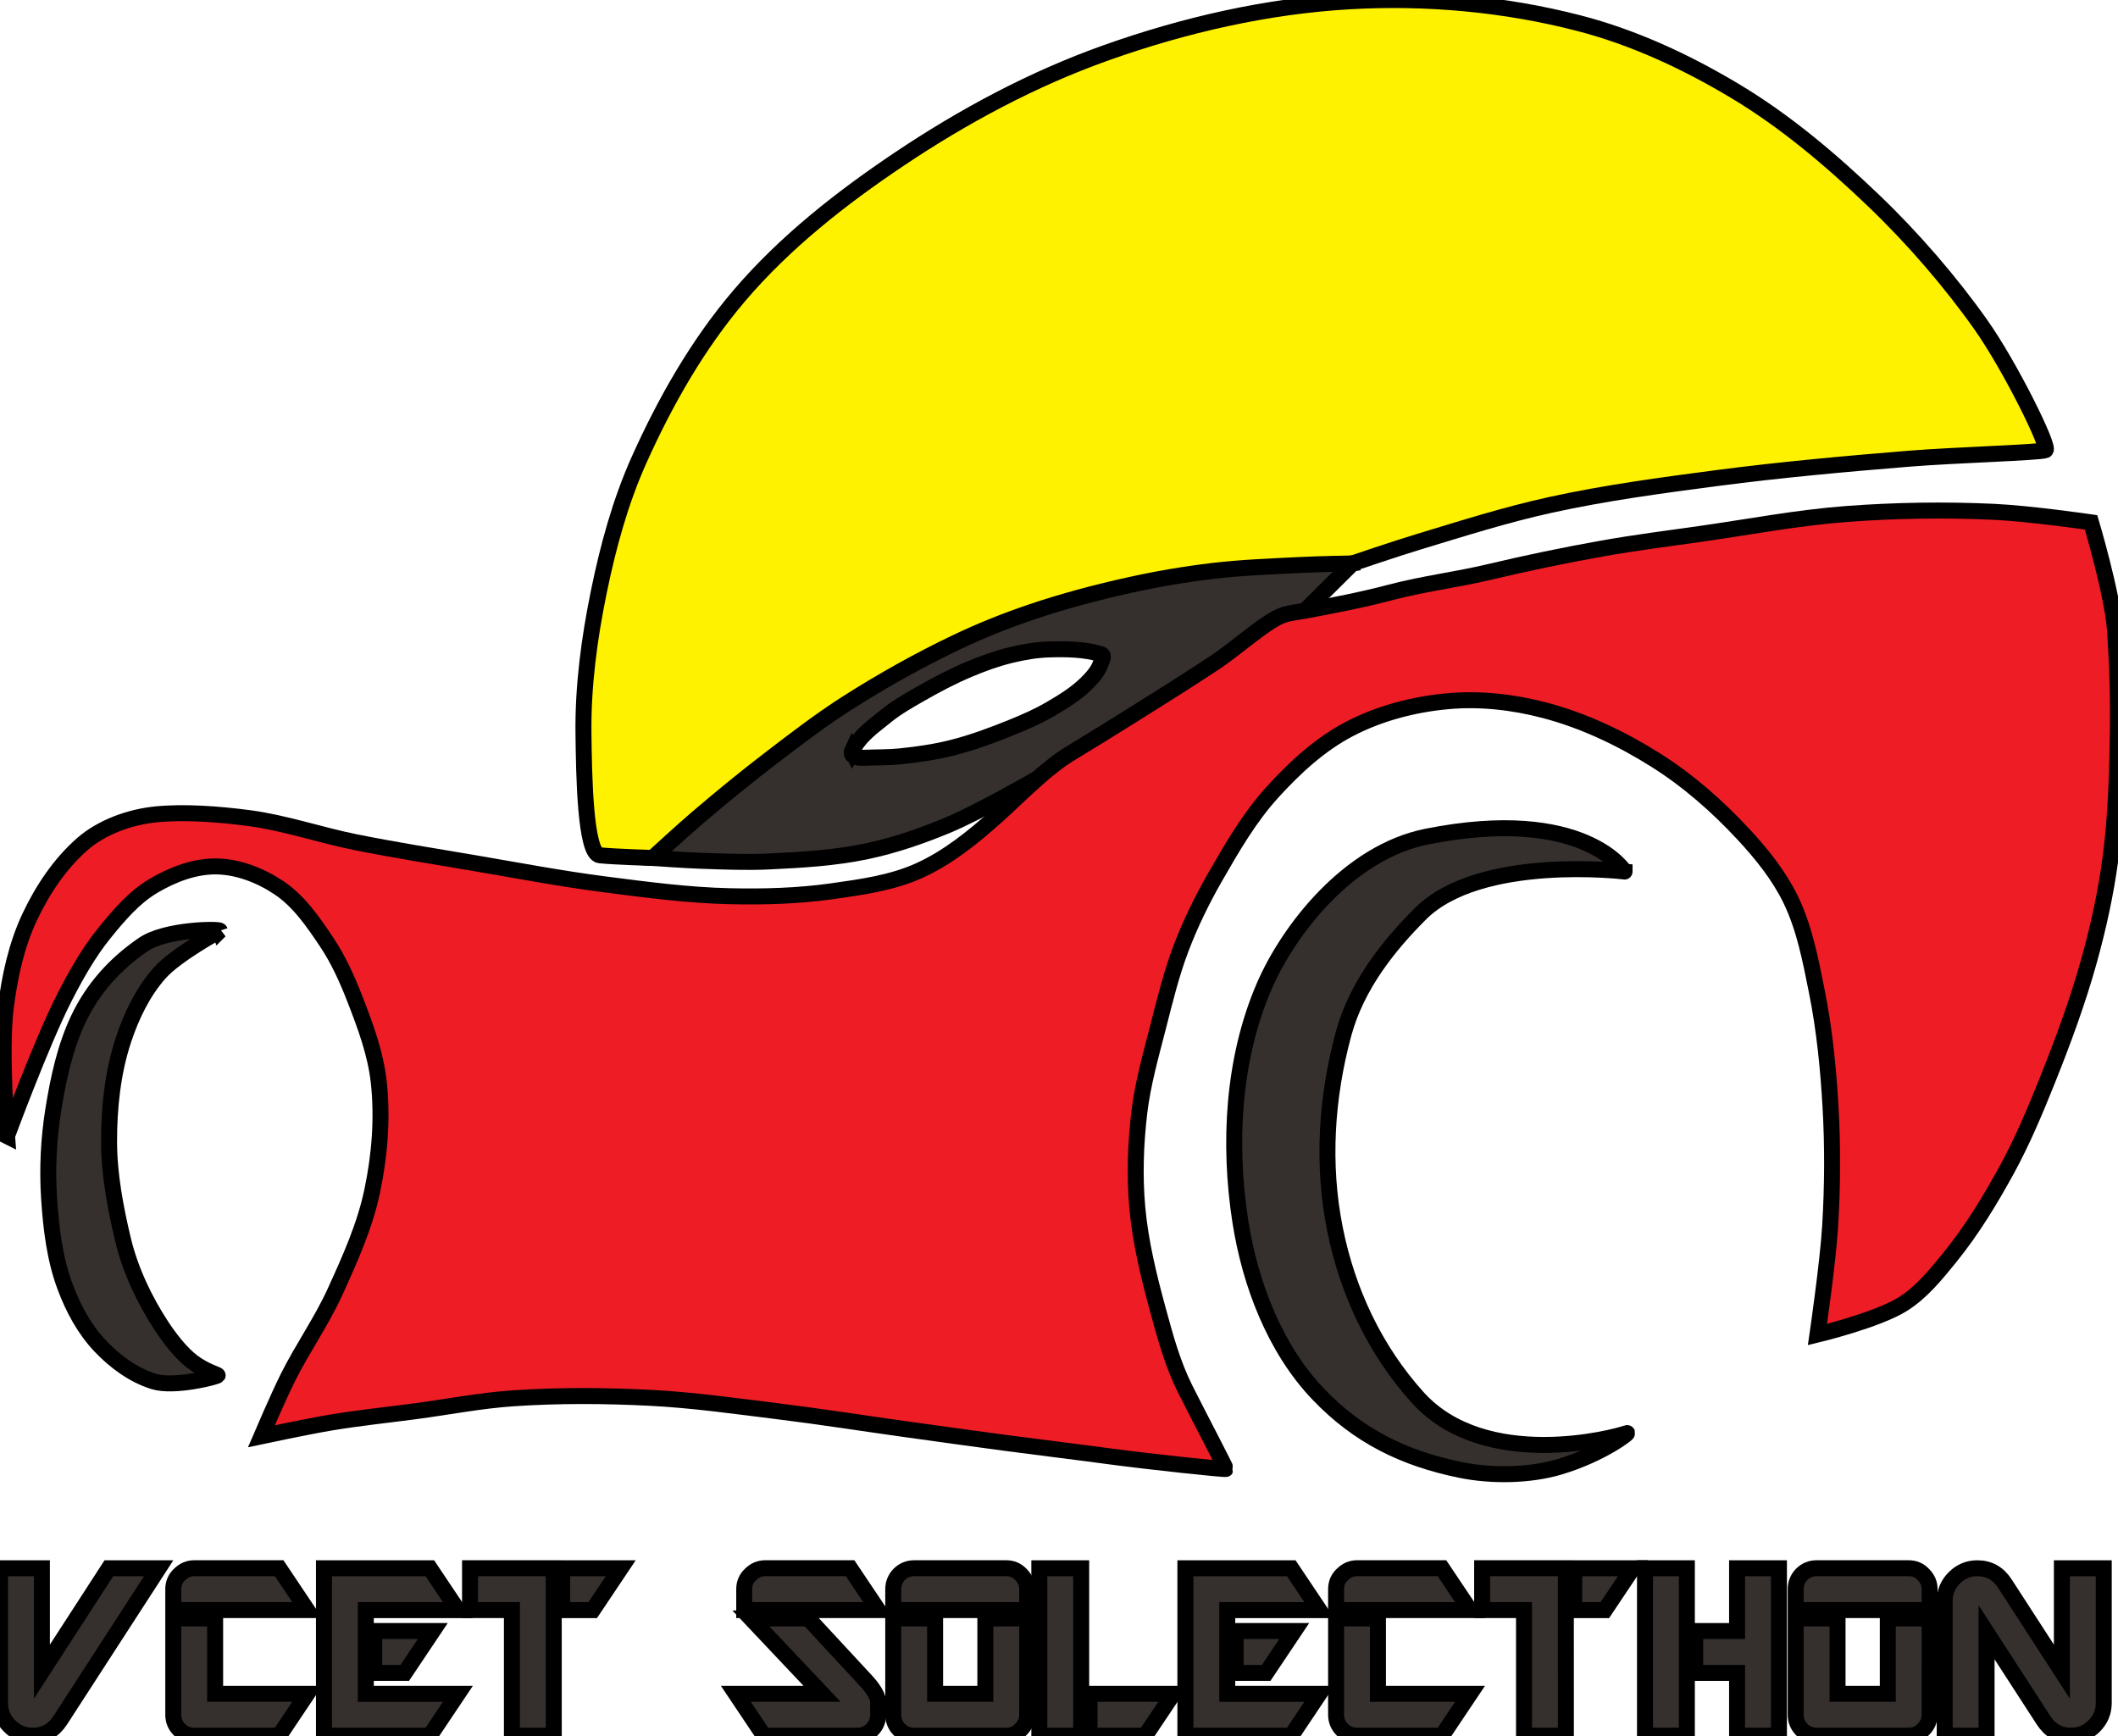
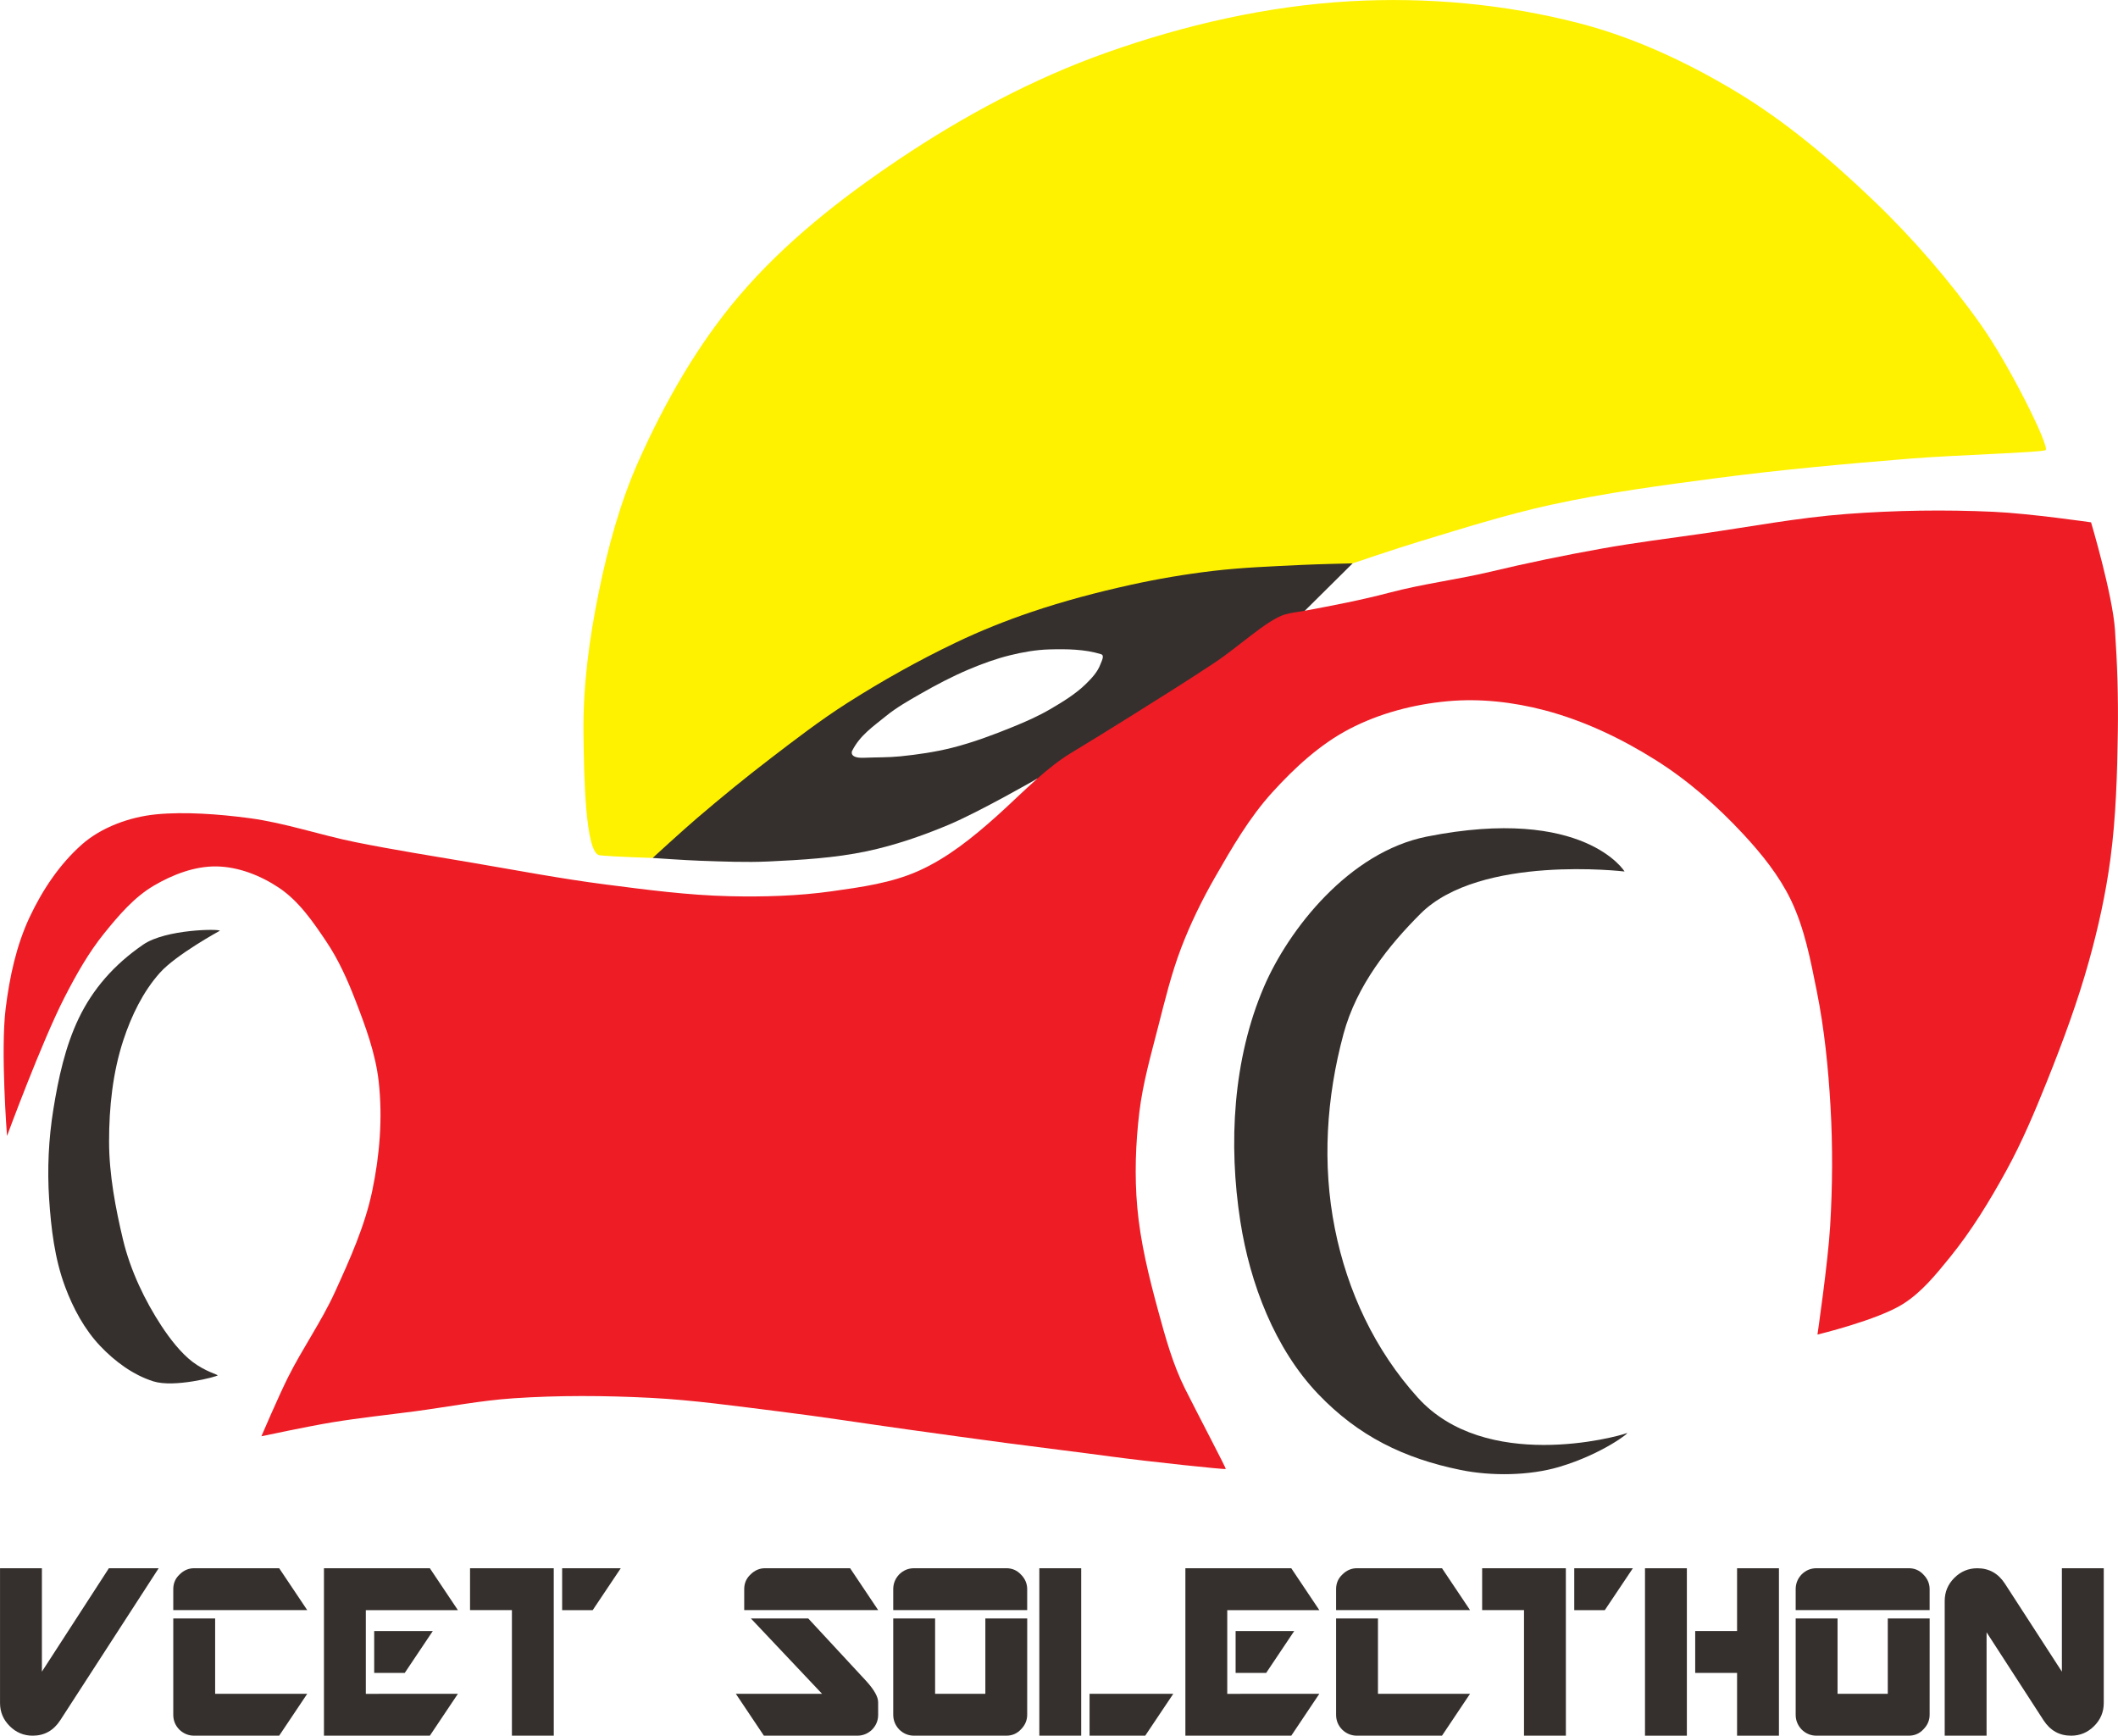
<svg xmlns="http://www.w3.org/2000/svg" width="79.559mm" height="65.194mm" viewBox="0 0 79.559 65.194" version="1.1" id="svg6879">
  <defs id="defs6873">
    <rect x="52.118" y="206.599" width="81.25" height="10.156" id="rect6907" />
  </defs>
  <g id="layer1">
-     <path style="display:inline;mix-blend-mode:normal;fill:#fef200;fill-opacity:1;fill-rule:nonzero;stroke:#000000;stroke-width:0.6;stroke-linecap:butt;stroke-linejoin:miter;stroke-miterlimit:4;stroke-dasharray:none;stroke-opacity:1" d="m 50.808,21.16 c 0,0 1.64,-0.556 2.469,-0.807 1.644,-0.498 3.285,-1.02 4.962,-1.388 2.068,-0.454 4.171,-0.735 6.271,-1.01 2.394,-0.313 4.799,-0.53 7.205,-0.726 1.705,-0.139 4.918,-0.229 5.121,-0.32 0.187,-0.085 -1.324,-3.149 -2.428,-4.711 -1.123,-1.59 -2.539,-3.237 -4.02,-4.654 -1.604,-1.536 -3.32,-2.992 -5.226,-4.132 -1.828,-1.094 -3.8,-2.012 -5.862,-2.544 -2.782,-0.718 -5.712,-0.983 -8.58,-0.821 -3.12,0.176 -6.229,0.89 -9.173,1.936 -2.746,0.976 -5.356,2.375 -7.776,3.999 -2.185,1.466 -4.296,3.124 -6.003,5.127 -1.561,1.831 -2.775,3.967 -3.761,6.162 -0.707,1.575 -1.165,3.262 -1.512,4.953 -0.359,1.751 -0.6,3.543 -0.578,5.33 0.019,1.537 0.062,4.515 0.61,4.572 0.548,0.057 1.987,0.1 1.987,0.1 9.444,-6.087 7.113,-8.321 26.294,-11.065 z" id="path2989-8" />
-     <path style="display:inline;fill:#35302d;fill-opacity:1;stroke:#000000;stroke-width:0.6;stroke-linecap:butt;stroke-linejoin:miter;stroke-miterlimit:4;stroke-dasharray:none;stroke-opacity:1" d="m 61.024,32.737 c 0.024,0.024 -1.499,-2.491 -7.425,-1.314 -2.935,0.583 -5.203,3.505 -6.121,5.644 -1.165,2.713 -1.342,5.894 -0.886,8.816 0.364,2.333 1.295,4.778 2.927,6.484 1.507,1.575 3.217,2.413 5.352,2.848 1.153,0.235 2.581,0.215 3.694,-0.115 1.638,-0.485 2.703,-1.333 2.542,-1.27 -0.395,0.153 -5.312,1.477 -7.852,-1.336 -1.608,-1.781 -2.644,-3.987 -3.113,-6.346 -0.483,-2.427 -0.318,-4.933 0.324,-7.31 0.495,-1.831 1.704,-3.33 2.892,-4.517 2.241,-2.239 7.666,-1.586 7.666,-1.586 z" id="path2970-7" />
-     <path style="display:inline;fill:#35302d;fill-opacity:1;stroke:#000000;stroke-width:0.6;stroke-linecap:butt;stroke-linejoin:miter;stroke-miterlimit:4;stroke-dasharray:none;stroke-opacity:1" d="m 8.259,34.96 c -0.025,-0.075 -2.03,-0.061 -2.879,0.52 -1.102,0.755 -1.897,1.676 -2.423,2.771 -0.507,1.056 -0.765,2.252 -0.953,3.42 -0.178,1.106 -0.233,2.239 -0.159,3.356 0.074,1.119 0.209,2.259 0.602,3.309 0.301,0.806 0.724,1.596 1.316,2.22 0.55,0.58 1.234,1.088 1.997,1.329 0.784,0.248 2.382,-0.174 2.415,-0.224 0.017,-0.026 -0.46,-0.145 -0.935,-0.502 -0.44,-0.331 -0.866,-0.884 -1.176,-1.357 -0.612,-0.933 -1.164,-2.067 -1.445,-3.246 -0.276,-1.157 -0.522,-2.442 -0.522,-3.681 -1.76e-4,-1.284 0.137,-2.594 0.539,-3.813 0.3,-0.909 0.733,-1.809 1.37,-2.523 0.611,-0.685 2.254,-1.58 2.254,-1.58 z" id="path2973-2" />
-     <path id="path2985-0" style="display:inline;fill:#35302d;fill-opacity:1;stroke:#000000;stroke-width:0.6;stroke-linecap:butt;stroke-linejoin:miter;stroke-miterlimit:4;stroke-dasharray:none;stroke-opacity:1;fill-rule:nonzero" d="m 32.007,28.204 c 0,0 -0.132,0.283 0.444,0.259 0.491,-0.021 0.914,-0.008 1.368,-0.054 0.653,-0.067 1.306,-0.161 1.942,-0.321 0.784,-0.198 1.546,-0.483 2.294,-0.788 0.476,-0.194 0.95,-0.402 1.394,-0.662 0.475,-0.278 0.955,-0.569 1.348,-0.955 0.217,-0.213 0.436,-0.449 0.54,-0.735 0.043,-0.117 0.164,-0.33 0.025,-0.374 -0.611,-0.192 -1.299,-0.199 -1.952,-0.181 -0.493,0.014 -0.983,0.101 -1.462,0.218 -0.533,0.13 -1.051,0.32 -1.557,0.533 -0.625,0.264 -1.227,0.581 -1.815,0.918 -0.447,0.256 -0.901,0.512 -1.301,0.838 -0.47,0.384 -0.974,0.719 -1.267,1.306 z m 6.964,1.038 c 0,0 -2.188,1.258 -3.349,1.743 -0.989,0.414 -2.012,0.767 -3.061,0.989 -1.209,0.255 -2.453,0.326 -3.687,0.384 -0.857,0.04 -1.716,0.002 -2.573,-0.027 -0.596,-0.021 -1.786,-0.105 -1.786,-0.105 0,0 1.115,-1.025 1.691,-1.516 0.888,-0.758 1.792,-1.498 2.719,-2.208 0.953,-0.73 1.907,-1.464 2.92,-2.108 1.307,-0.831 2.663,-1.59 4.06,-2.258 0.921,-0.441 1.873,-0.822 2.84,-1.149 1.212,-0.41 2.452,-0.738 3.702,-1.014 1.03,-0.228 2.073,-0.405 3.12,-0.529 1.092,-0.129 2.192,-0.169 3.29,-0.223 0.65,-0.032 1.952,-0.06 1.952,-0.06 l -1.799,1.783 c -0.255,6.118 -4.865,6.575 -10.039,6.299 z" />
-     <path style="display:inline;mix-blend-mode:normal;fill:#ee1c25;fill-opacity:1;fill-rule:nonzero;stroke:#000000;stroke-width:0.6;stroke-linecap:butt;stroke-linejoin:miter;stroke-miterlimit:4;stroke-dasharray:none;stroke-opacity:1" d="m 0.264,42.674 c 0,0 -0.248,-3.209 -0.051,-4.796 0.146,-1.176 0.399,-2.365 0.904,-3.437 0.477,-1.011 1.122,-1.982 1.96,-2.722 0.731,-0.646 1.795,-1.035 2.798,-1.132 1.053,-0.102 2.335,-0.01 3.489,0.143 1.355,0.18 2.659,0.636 3.999,0.905 1.459,0.293 2.929,0.525 4.396,0.774 1.651,0.28 3.297,0.595 4.958,0.809 1.559,0.201 3.123,0.409 4.695,0.445 1.28,0.029 2.569,-0.008 3.837,-0.186 1.105,-0.156 2.241,-0.31 3.26,-0.767 1.09,-0.489 2.043,-1.262 2.933,-2.058 0.475,-0.424 0.992,-0.938 1.527,-1.41 0.406,-0.358 0.823,-0.692 1.241,-0.946 0.816,-0.495 1.517,-0.927 2.27,-1.399 1.055,-0.661 2.111,-1.32 3.148,-2.008 0.884,-0.586 1.966,-1.602 2.622,-1.804 0.246,-0.075 0.505,-0.096 0.757,-0.143 1.059,-0.199 2.116,-0.399 3.178,-0.679 1.29,-0.34 2.535,-0.488 3.773,-0.782 1.403,-0.334 2.816,-0.627 4.236,-0.88 1.23,-0.219 2.47,-0.375 3.706,-0.551 1.818,-0.259 3.628,-0.606 5.459,-0.744 1.836,-0.138 3.684,-0.167 5.523,-0.082 1.384,0.064 3.665,0.396 3.665,0.396 0,0 0.808,2.708 0.899,4.046 0.086,1.267 0.126,2.538 0.107,3.808 -0.024,1.601 -0.068,3.208 -0.28,4.795 -0.173,1.294 -0.455,2.576 -0.806,3.834 -0.425,1.528 -0.978,3.021 -1.568,4.493 -0.459,1.145 -0.938,2.287 -1.532,3.369 -0.625,1.139 -1.307,2.259 -2.127,3.268 -0.521,0.641 -1.059,1.307 -1.758,1.747 -0.962,0.607 -3.212,1.148 -3.212,1.148 0,0 0.394,-2.704 0.476,-4.067 0.09,-1.497 0.1,-3.001 0.014,-4.498 -0.084,-1.452 -0.229,-2.908 -0.516,-4.334 -0.235,-1.17 -0.46,-2.369 -0.981,-3.443 -0.442,-0.908 -1.091,-1.713 -1.778,-2.453 -0.979,-1.055 -2.08,-2.022 -3.299,-2.788 -1.287,-0.809 -2.691,-1.478 -4.161,-1.865 -1.178,-0.31 -2.424,-0.452 -3.637,-0.342 -1.279,0.116 -2.569,0.452 -3.707,1.047 -1.103,0.577 -2.047,1.451 -2.885,2.372 -0.866,0.952 -1.52,2.084 -2.16,3.201 -0.485,0.847 -0.916,1.73 -1.265,2.642 -0.369,0.965 -0.613,1.973 -0.869,2.974 -0.271,1.06 -0.575,2.119 -0.705,3.206 -0.141,1.182 -0.183,2.386 -0.077,3.572 0.117,1.312 0.436,2.601 0.782,3.872 0.273,1.003 0.55,2.018 1.016,2.947 0.526,1.047 1.542,2.978 1.527,3.006 -0.015,0.028 -2.858,-0.272 -4.313,-0.468 -1.31,-0.177 -2.623,-0.334 -3.934,-0.508 -1.235,-0.164 -2.469,-0.337 -3.703,-0.508 -1.609,-0.223 -3.214,-0.478 -4.827,-0.677 -1.606,-0.198 -3.211,-0.428 -4.827,-0.511 -1.718,-0.088 -3.444,-0.099 -5.159,0.017 -1.232,0.083 -2.449,0.322 -3.673,0.485 -1.048,0.139 -2.1,0.248 -3.143,0.42 -0.887,0.146 -2.647,0.521 -2.647,0.521 0,0 0.637,-1.489 0.999,-2.213 0.545,-1.09 1.257,-2.094 1.763,-3.203 0.56,-1.228 1.124,-2.478 1.401,-3.799 0.281,-1.34 0.395,-2.739 0.244,-4.1 -0.117,-1.061 -0.497,-2.083 -0.883,-3.079 -0.294,-0.758 -0.631,-1.511 -1.085,-2.186 -0.5,-0.746 -1.033,-1.524 -1.78,-2.023 -0.687,-0.459 -1.52,-0.788 -2.346,-0.801 -0.819,-0.013 -1.644,0.306 -2.35,0.72 -0.74,0.434 -1.318,1.114 -1.858,1.78 -0.595,0.734 -1.064,1.569 -1.496,2.41 -0.86,1.675 -2.166,5.219 -2.166,5.219 z" id="path6834" />
-     <g aria-label="VCET SOLECTHON" transform="matrix(1.151364,0,0,1.151364,-60.24168,-181.0603)" id="text6905" style="font-style:normal;font-variant:normal;font-weight:normal;font-stretch:normal;font-size:8.467px;line-height:1.25;font-family:Gravicon;-inkscape-font-specification:'Gravicon, Normal';font-variant-ligatures:normal;font-variant-caps:normal;font-variant-numeric:normal;font-variant-east-asian:normal;white-space:pre;shape-inside:url(#rect6907);fill:#35302d;fill-opacity:1;stroke:#000000;stroke-width:0.521;stroke-miterlimit:4;stroke-dasharray:none;stroke-opacity:1">
-       <path d="m 57.498,208.419 -3.209,4.957 q -0.328,0.505 -0.901,0.505 -0.437,0 -0.751,-0.314 -0.314,-0.314 -0.314,-0.751 v -4.397 h 1.366 v 3.373 l 2.185,-3.373 z" style="font-style:normal;font-variant:normal;font-weight:normal;font-stretch:normal;font-size:8.467px;font-family:Gravicon;-inkscape-font-specification:'Gravicon, Normal';font-variant-ligatures:normal;font-variant-caps:normal;font-variant-numeric:normal;font-variant-east-asian:normal;fill:#35302d;fill-opacity:1;stroke:#000000;stroke-width:0.521;stroke-miterlimit:4;stroke-dasharray:none;stroke-opacity:1" id="path7472" />
-       <path d="m 62.345,209.784 h -4.37 v -0.683 q 0,-0.287 0.205,-0.478 0.205,-0.205 0.478,-0.205 h 2.772 z m 0,2.731 -0.915,1.366 h -2.772 q -0.273,0 -0.478,-0.191 -0.205,-0.205 -0.205,-0.492 v -3.141 h 1.366 v 2.458 z" style="font-style:normal;font-variant:normal;font-weight:normal;font-stretch:normal;font-size:8.467px;font-family:Gravicon;-inkscape-font-specification:'Gravicon, Normal';font-variant-ligatures:normal;font-variant-caps:normal;font-variant-numeric:normal;font-variant-east-asian:normal;fill:#35302d;fill-opacity:1;stroke:#000000;stroke-width:0.521;stroke-miterlimit:4;stroke-dasharray:none;stroke-opacity:1" id="path7474" />
-       <path d="m 66.442,210.467 -0.915,1.366 h -0.997 v -1.366 z m 0.819,2.048 -0.915,1.366 h -3.455 v -5.462 h 3.455 l 0.915,1.366 H 64.257 v 2.731 z" style="font-style:normal;font-variant:normal;font-weight:normal;font-stretch:normal;font-size:8.467px;font-family:Gravicon;-inkscape-font-specification:'Gravicon, Normal';font-variant-ligatures:normal;font-variant-caps:normal;font-variant-numeric:normal;font-variant-east-asian:normal;fill:#35302d;fill-opacity:1;stroke:#000000;stroke-width:0.521;stroke-miterlimit:4;stroke-dasharray:none;stroke-opacity:1" id="path7476" />
-       <path d="m 72.574,208.419 -0.915,1.366 h -0.997 v -1.366 z m -2.185,5.462 h -1.366 v -4.097 h -1.366 v -1.366 h 2.731 z" style="font-style:normal;font-variant:normal;font-weight:normal;font-stretch:normal;font-size:8.467px;font-family:Gravicon;-inkscape-font-specification:'Gravicon, Normal';font-variant-ligatures:normal;font-variant-caps:normal;font-variant-numeric:normal;font-variant-east-asian:normal;fill:#35302d;fill-opacity:1;stroke:#000000;stroke-width:0.521;stroke-miterlimit:4;stroke-dasharray:none;stroke-opacity:1" id="path7478" />
-       <path d="m 80.972,209.784 h -4.37 v -0.683 q 0,-0.287 0.205,-0.478 0.205,-0.205 0.478,-0.205 h 2.772 z m 0,3.414 q 0,0.287 -0.205,0.492 -0.205,0.191 -0.478,0.191 h -3.045 l -0.915,-1.366 h 2.813 l -2.322,-2.458 h 1.871 l 1.898,2.048 q 0.382,0.423 0.382,0.683 z" style="font-style:normal;font-variant:normal;font-weight:normal;font-stretch:normal;font-size:8.467px;font-family:Gravicon;-inkscape-font-specification:'Gravicon, Normal';font-variant-ligatures:normal;font-variant-caps:normal;font-variant-numeric:normal;font-variant-east-asian:normal;fill:#35302d;fill-opacity:1;stroke:#000000;stroke-width:0.521;stroke-miterlimit:4;stroke-dasharray:none;stroke-opacity:1" id="path7480" />
-       <path d="m 85.834,209.784 h -4.37 v -0.683 q 0,-0.273 0.191,-0.478 0.205,-0.205 0.492,-0.205 h 3.004 q 0.287,0 0.478,0.205 0.205,0.205 0.205,0.478 z m 0,3.414 q 0,0.273 -0.205,0.478 -0.191,0.205 -0.478,0.205 H 82.147 q -0.287,0 -0.492,-0.205 -0.191,-0.205 -0.191,-0.478 v -3.141 h 1.366 v 2.458 h 1.639 v -2.458 h 1.366 z" style="font-style:normal;font-variant:normal;font-weight:normal;font-stretch:normal;font-size:8.467px;font-family:Gravicon;-inkscape-font-specification:'Gravicon, Normal';font-variant-ligatures:normal;font-variant-caps:normal;font-variant-numeric:normal;font-variant-east-asian:normal;fill:#35302d;fill-opacity:1;stroke:#000000;stroke-width:0.521;stroke-miterlimit:4;stroke-dasharray:none;stroke-opacity:1" id="path7482" />
-       <path d="m 90.6,212.515 -0.915,1.366 h -1.816 v -1.366 z m -3.004,1.366 h -1.366 v -5.462 h 1.366 z" style="font-style:normal;font-variant:normal;font-weight:normal;font-stretch:normal;font-size:8.467px;font-family:Gravicon;-inkscape-font-specification:'Gravicon, Normal';font-variant-ligatures:normal;font-variant-caps:normal;font-variant-numeric:normal;font-variant-east-asian:normal;fill:#35302d;fill-opacity:1;stroke:#000000;stroke-width:0.521;stroke-miterlimit:4;stroke-dasharray:none;stroke-opacity:1" id="path7484" />
-       <path d="m 94.546,210.467 -0.915,1.366 h -0.997 v -1.366 z m 0.819,2.048 -0.915,1.366 h -3.455 v -5.462 h 3.455 l 0.915,1.366 h -3.004 v 2.731 z" style="font-style:normal;font-variant:normal;font-weight:normal;font-stretch:normal;font-size:8.467px;font-family:Gravicon;-inkscape-font-specification:'Gravicon, Normal';font-variant-ligatures:normal;font-variant-caps:normal;font-variant-numeric:normal;font-variant-east-asian:normal;fill:#35302d;fill-opacity:1;stroke:#000000;stroke-width:0.521;stroke-miterlimit:4;stroke-dasharray:none;stroke-opacity:1" id="path7486" />
-       <path d="m 100.282,209.784 h -4.37 v -0.683 q 0,-0.287 0.205,-0.478 0.205,-0.205 0.478,-0.205 h 2.772 z m 0,2.731 -0.915,1.366 h -2.772 q -0.273,0 -0.478,-0.191 -0.205,-0.205 -0.205,-0.492 v -3.141 h 1.366 v 2.458 z" style="font-style:normal;font-variant:normal;font-weight:normal;font-stretch:normal;font-size:8.467px;font-family:Gravicon;-inkscape-font-specification:'Gravicon, Normal';font-variant-ligatures:normal;font-variant-caps:normal;font-variant-numeric:normal;font-variant-east-asian:normal;fill:#35302d;fill-opacity:1;stroke:#000000;stroke-width:0.521;stroke-miterlimit:4;stroke-dasharray:none;stroke-opacity:1" id="path7488" />
-       <path d="m 105.594,208.419 -0.915,1.366 h -0.997 v -1.366 z m -2.185,5.462 h -1.366 v -4.097 h -1.366 v -1.366 h 2.731 z" style="font-style:normal;font-variant:normal;font-weight:normal;font-stretch:normal;font-size:8.467px;font-family:Gravicon;-inkscape-font-specification:'Gravicon, Normal';font-variant-ligatures:normal;font-variant-caps:normal;font-variant-numeric:normal;font-variant-east-asian:normal;fill:#35302d;fill-opacity:1;stroke:#000000;stroke-width:0.521;stroke-miterlimit:4;stroke-dasharray:none;stroke-opacity:1" id="path7490" />
-       <path d="m 110.36,213.881 h -1.366 v -2.048 h -1.366 v -1.366 h 1.366 v -2.048 h 1.366 z m -3.004,0 h -1.366 v -5.462 h 1.366 z" style="font-style:normal;font-variant:normal;font-weight:normal;font-stretch:normal;font-size:8.467px;font-family:Gravicon;-inkscape-font-specification:'Gravicon, Normal';font-variant-ligatures:normal;font-variant-caps:normal;font-variant-numeric:normal;font-variant-east-asian:normal;fill:#35302d;fill-opacity:1;stroke:#000000;stroke-width:0.521;stroke-miterlimit:4;stroke-dasharray:none;stroke-opacity:1" id="path7492" />
-       <path d="m 115.276,209.784 h -4.37 v -0.683 q 0,-0.273 0.191,-0.478 0.205,-0.205 0.492,-0.205 h 3.004 q 0.287,0 0.478,0.205 0.205,0.205 0.205,0.478 z m 0,3.414 q 0,0.273 -0.205,0.478 -0.191,0.205 -0.478,0.205 h -3.004 q -0.287,0 -0.492,-0.205 -0.191,-0.205 -0.191,-0.478 v -3.141 h 1.366 v 2.458 h 1.639 v -2.458 h 1.366 z" style="font-style:normal;font-variant:normal;font-weight:normal;font-stretch:normal;font-size:8.467px;font-family:Gravicon;-inkscape-font-specification:'Gravicon, Normal';font-variant-ligatures:normal;font-variant-caps:normal;font-variant-numeric:normal;font-variant-east-asian:normal;fill:#35302d;fill-opacity:1;stroke:#000000;stroke-width:0.521;stroke-miterlimit:4;stroke-dasharray:none;stroke-opacity:1" id="path7494" />
-       <path d="m 120.957,212.816 q 0,0.437 -0.314,0.751 -0.314,0.314 -0.751,0.314 -0.574,0 -0.901,-0.505 l -1.857,-2.868 v 3.373 h -1.366 v -4.397 q 0,-0.437 0.314,-0.751 0.314,-0.314 0.751,-0.314 0.574,0 0.901,0.505 l 1.857,2.868 v -3.373 h 1.366 z" style="font-style:normal;font-variant:normal;font-weight:normal;font-stretch:normal;font-size:8.467px;font-family:Gravicon;-inkscape-font-specification:'Gravicon, Normal';font-variant-ligatures:normal;font-variant-caps:normal;font-variant-numeric:normal;font-variant-east-asian:normal;fill:#35302d;fill-opacity:1;stroke:#000000;stroke-width:0.521;stroke-miterlimit:4;stroke-dasharray:none;stroke-opacity:1" id="path7496" />
+     <path style="display:inline;mix-blend-mode:normal;fill:#fef200;fill-opacity:1;fill-rule:nonzero;stroke:#000000;stroke-width:0;stroke-linecap:butt;stroke-linejoin:miter;stroke-miterlimit:4;stroke-dasharray:none;stroke-opacity:1" d="m 50.808,21.16 c 0,0 1.64,-0.556 2.469,-0.807 1.644,-0.498 3.285,-1.02 4.962,-1.388 2.068,-0.454 4.171,-0.735 6.271,-1.01 2.394,-0.313 4.799,-0.53 7.205,-0.726 1.705,-0.139 4.918,-0.229 5.121,-0.32 0.187,-0.085 -1.324,-3.149 -2.428,-4.711 -1.123,-1.59 -2.539,-3.237 -4.02,-4.654 -1.604,-1.536 -3.32,-2.992 -5.226,-4.132 -1.828,-1.094 -3.8,-2.012 -5.862,-2.544 -2.782,-0.718 -5.712,-0.983 -8.58,-0.821 -3.12,0.176 -6.229,0.89 -9.173,1.936 -2.746,0.976 -5.356,2.375 -7.776,3.999 -2.185,1.466 -4.296,3.124 -6.003,5.127 -1.561,1.831 -2.775,3.967 -3.761,6.162 -0.707,1.575 -1.165,3.262 -1.512,4.953 -0.359,1.751 -0.6,3.543 -0.578,5.33 0.019,1.537 0.062,4.515 0.61,4.572 0.548,0.057 1.987,0.1 1.987,0.1 9.444,-6.087 7.113,-8.321 26.294,-11.065 z" id="path2989-8" />
+     <path style="display:inline;fill:#35302d;fill-opacity:1;stroke:#000000;stroke-width:0;stroke-linecap:butt;stroke-linejoin:miter;stroke-miterlimit:4;stroke-dasharray:none;stroke-opacity:1" d="m 61.024,32.737 c 0.024,0.024 -1.499,-2.491 -7.425,-1.314 -2.935,0.583 -5.203,3.505 -6.121,5.644 -1.165,2.713 -1.342,5.894 -0.886,8.816 0.364,2.333 1.295,4.778 2.927,6.484 1.507,1.575 3.217,2.413 5.352,2.848 1.153,0.235 2.581,0.215 3.694,-0.115 1.638,-0.485 2.703,-1.333 2.542,-1.27 -0.395,0.153 -5.312,1.477 -7.852,-1.336 -1.608,-1.781 -2.644,-3.987 -3.113,-6.346 -0.483,-2.427 -0.318,-4.933 0.324,-7.31 0.495,-1.831 1.704,-3.33 2.892,-4.517 2.241,-2.239 7.666,-1.586 7.666,-1.586 z" id="path2970-7" />
+     <path style="display:inline;fill:#35302d;fill-opacity:1;stroke:#000000;stroke-width:0;stroke-linecap:butt;stroke-linejoin:miter;stroke-miterlimit:4;stroke-dasharray:none;stroke-opacity:1" d="m 8.259,34.96 c -0.025,-0.075 -2.03,-0.061 -2.879,0.52 -1.102,0.755 -1.897,1.676 -2.423,2.771 -0.507,1.056 -0.765,2.252 -0.953,3.42 -0.178,1.106 -0.233,2.239 -0.159,3.356 0.074,1.119 0.209,2.259 0.602,3.309 0.301,0.806 0.724,1.596 1.316,2.22 0.55,0.58 1.234,1.088 1.997,1.329 0.784,0.248 2.382,-0.174 2.415,-0.224 0.017,-0.026 -0.46,-0.145 -0.935,-0.502 -0.44,-0.331 -0.866,-0.884 -1.176,-1.357 -0.612,-0.933 -1.164,-2.067 -1.445,-3.246 -0.276,-1.157 -0.522,-2.442 -0.522,-3.681 -1.76e-4,-1.284 0.137,-2.594 0.539,-3.813 0.3,-0.909 0.733,-1.809 1.37,-2.523 0.611,-0.685 2.254,-1.58 2.254,-1.58 z" id="path2973-2" />
+     <path id="path2985-0" style="display:inline;fill:#35302d;fill-opacity:1;fill-rule:nonzero;stroke:#000000;stroke-width:0;stroke-linecap:butt;stroke-linejoin:miter;stroke-miterlimit:4;stroke-dasharray:none;stroke-opacity:1" d="m 32.007,28.204 c 0,0 -0.132,0.283 0.444,0.259 0.491,-0.021 0.914,-0.008 1.368,-0.054 0.653,-0.067 1.306,-0.161 1.942,-0.321 0.784,-0.198 1.546,-0.483 2.294,-0.788 0.476,-0.194 0.95,-0.402 1.394,-0.662 0.475,-0.278 0.955,-0.569 1.348,-0.955 0.217,-0.213 0.436,-0.449 0.54,-0.735 0.043,-0.117 0.164,-0.33 0.025,-0.374 -0.611,-0.192 -1.299,-0.199 -1.952,-0.181 -0.493,0.014 -0.983,0.101 -1.462,0.218 -0.533,0.13 -1.051,0.32 -1.557,0.533 -0.625,0.264 -1.227,0.581 -1.815,0.918 -0.447,0.256 -0.901,0.512 -1.301,0.838 -0.47,0.384 -0.974,0.719 -1.267,1.306 z m 6.964,1.038 c 0,0 -2.188,1.258 -3.349,1.743 -0.989,0.414 -2.012,0.767 -3.061,0.989 -1.209,0.255 -2.453,0.326 -3.687,0.384 -0.857,0.04 -1.716,0.002 -2.573,-0.027 -0.596,-0.021 -1.786,-0.105 -1.786,-0.105 0,0 1.115,-1.025 1.691,-1.516 0.888,-0.758 1.792,-1.498 2.719,-2.208 0.953,-0.73 1.907,-1.464 2.92,-2.108 1.307,-0.831 2.663,-1.59 4.06,-2.258 0.921,-0.441 1.873,-0.822 2.84,-1.149 1.212,-0.41 2.452,-0.738 3.702,-1.014 1.03,-0.228 2.073,-0.405 3.12,-0.529 1.092,-0.129 2.192,-0.169 3.29,-0.223 0.65,-0.032 1.952,-0.06 1.952,-0.06 l -1.799,1.783 c -0.255,6.118 -4.865,6.575 -10.039,6.299 z" />
+     <path style="display:inline;mix-blend-mode:normal;fill:#ee1c25;fill-opacity:1;fill-rule:nonzero;stroke:#000000;stroke-width:0;stroke-linecap:butt;stroke-linejoin:miter;stroke-miterlimit:4;stroke-dasharray:none;stroke-opacity:1" d="m 0.264,42.674 c 0,0 -0.248,-3.209 -0.051,-4.796 0.146,-1.176 0.399,-2.365 0.904,-3.437 0.477,-1.011 1.122,-1.982 1.96,-2.722 0.731,-0.646 1.795,-1.035 2.798,-1.132 1.053,-0.102 2.335,-0.01 3.489,0.143 1.355,0.18 2.659,0.636 3.999,0.905 1.459,0.293 2.929,0.525 4.396,0.774 1.651,0.28 3.297,0.595 4.958,0.809 1.559,0.201 3.123,0.409 4.695,0.445 1.28,0.029 2.569,-0.008 3.837,-0.186 1.105,-0.156 2.241,-0.31 3.26,-0.767 1.09,-0.489 2.043,-1.262 2.933,-2.058 0.475,-0.424 0.992,-0.938 1.527,-1.41 0.406,-0.358 0.823,-0.692 1.241,-0.946 0.816,-0.495 1.517,-0.927 2.27,-1.399 1.055,-0.661 2.111,-1.32 3.148,-2.008 0.884,-0.586 1.966,-1.602 2.622,-1.804 0.246,-0.075 0.505,-0.096 0.757,-0.143 1.059,-0.199 2.116,-0.399 3.178,-0.679 1.29,-0.34 2.535,-0.488 3.773,-0.782 1.403,-0.334 2.816,-0.627 4.236,-0.88 1.23,-0.219 2.47,-0.375 3.706,-0.551 1.818,-0.259 3.628,-0.606 5.459,-0.744 1.836,-0.138 3.684,-0.167 5.523,-0.082 1.384,0.064 3.665,0.396 3.665,0.396 0,0 0.808,2.708 0.899,4.046 0.086,1.267 0.126,2.538 0.107,3.808 -0.024,1.601 -0.068,3.208 -0.28,4.795 -0.173,1.294 -0.455,2.576 -0.806,3.834 -0.425,1.528 -0.978,3.021 -1.568,4.493 -0.459,1.145 -0.938,2.287 -1.532,3.369 -0.625,1.139 -1.307,2.259 -2.127,3.268 -0.521,0.641 -1.059,1.307 -1.758,1.747 -0.962,0.607 -3.212,1.148 -3.212,1.148 0,0 0.394,-2.704 0.476,-4.067 0.09,-1.497 0.1,-3.001 0.014,-4.498 -0.084,-1.452 -0.229,-2.908 -0.516,-4.334 -0.235,-1.17 -0.46,-2.369 -0.981,-3.443 -0.442,-0.908 -1.091,-1.713 -1.778,-2.453 -0.979,-1.055 -2.08,-2.022 -3.299,-2.788 -1.287,-0.809 -2.691,-1.478 -4.161,-1.865 -1.178,-0.31 -2.424,-0.452 -3.637,-0.342 -1.279,0.116 -2.569,0.452 -3.707,1.047 -1.103,0.577 -2.047,1.451 -2.885,2.372 -0.866,0.952 -1.52,2.084 -2.16,3.201 -0.485,0.847 -0.916,1.73 -1.265,2.642 -0.369,0.965 -0.613,1.973 -0.869,2.974 -0.271,1.06 -0.575,2.119 -0.705,3.206 -0.141,1.182 -0.183,2.386 -0.077,3.572 0.117,1.312 0.436,2.601 0.782,3.872 0.273,1.003 0.55,2.018 1.016,2.947 0.526,1.047 1.542,2.978 1.527,3.006 -0.015,0.028 -2.858,-0.272 -4.313,-0.468 -1.31,-0.177 -2.623,-0.334 -3.934,-0.508 -1.235,-0.164 -2.469,-0.337 -3.703,-0.508 -1.609,-0.223 -3.214,-0.478 -4.827,-0.677 -1.606,-0.198 -3.211,-0.428 -4.827,-0.511 -1.718,-0.088 -3.444,-0.099 -5.159,0.017 -1.232,0.083 -2.449,0.322 -3.673,0.485 -1.048,0.139 -2.1,0.248 -3.143,0.42 -0.887,0.146 -2.647,0.521 -2.647,0.521 0,0 0.637,-1.489 0.999,-2.213 0.545,-1.09 1.257,-2.094 1.763,-3.203 0.56,-1.228 1.124,-2.478 1.401,-3.799 0.281,-1.34 0.395,-2.739 0.244,-4.1 -0.117,-1.061 -0.497,-2.083 -0.883,-3.079 -0.294,-0.758 -0.631,-1.511 -1.085,-2.186 -0.5,-0.746 -1.033,-1.524 -1.78,-2.023 -0.687,-0.459 -1.52,-0.788 -2.346,-0.801 -0.819,-0.013 -1.644,0.306 -2.35,0.72 -0.74,0.434 -1.318,1.114 -1.858,1.78 -0.595,0.734 -1.064,1.569 -1.496,2.41 -0.86,1.675 -2.166,5.219 -2.166,5.219 z" id="path6834" />
+     <g aria-label="VCET SOLECTHON" transform="matrix(1.151364,0,0,1.151364,-60.24168,-181.0603)" id="text6905" style="font-style:normal;font-variant:normal;font-weight:normal;font-stretch:normal;font-size:8.467px;line-height:1.25;font-family:Gravicon;-inkscape-font-specification:'Gravicon, Normal';font-variant-ligatures:normal;font-variant-caps:normal;font-variant-numeric:normal;font-variant-east-asian:normal;white-space:pre;shape-inside:url(#rect6907);fill:#35302d;fill-opacity:1;stroke:#000000;stroke-width:0;stroke-miterlimit:4;stroke-dasharray:none;stroke-opacity:1">
+       <path d="m 57.498,208.419 -3.209,4.957 q -0.328,0.505 -0.901,0.505 -0.437,0 -0.751,-0.314 -0.314,-0.314 -0.314,-0.751 v -4.397 h 1.366 v 3.373 l 2.185,-3.373 z" style="font-style:normal;font-variant:normal;font-weight:normal;font-stretch:normal;font-size:8.467px;font-family:Gravicon;-inkscape-font-specification:'Gravicon, Normal';font-variant-ligatures:normal;font-variant-caps:normal;font-variant-numeric:normal;font-variant-east-asian:normal;fill:#35302d;fill-opacity:1;stroke:#000000;stroke-width:0;stroke-miterlimit:4;stroke-dasharray:none;stroke-opacity:1" id="path7472" />
+       <path d="m 62.345,209.784 h -4.37 v -0.683 q 0,-0.287 0.205,-0.478 0.205,-0.205 0.478,-0.205 h 2.772 z m 0,2.731 -0.915,1.366 h -2.772 q -0.273,0 -0.478,-0.191 -0.205,-0.205 -0.205,-0.492 v -3.141 h 1.366 v 2.458 z" style="font-style:normal;font-variant:normal;font-weight:normal;font-stretch:normal;font-size:8.467px;font-family:Gravicon;-inkscape-font-specification:'Gravicon, Normal';font-variant-ligatures:normal;font-variant-caps:normal;font-variant-numeric:normal;font-variant-east-asian:normal;fill:#35302d;fill-opacity:1;stroke:#000000;stroke-width:0;stroke-miterlimit:4;stroke-dasharray:none;stroke-opacity:1" id="path7474" />
+       <path d="m 66.442,210.467 -0.915,1.366 h -0.997 v -1.366 z m 0.819,2.048 -0.915,1.366 h -3.455 v -5.462 h 3.455 l 0.915,1.366 H 64.257 v 2.731 z" style="font-style:normal;font-variant:normal;font-weight:normal;font-stretch:normal;font-size:8.467px;font-family:Gravicon;-inkscape-font-specification:'Gravicon, Normal';font-variant-ligatures:normal;font-variant-caps:normal;font-variant-numeric:normal;font-variant-east-asian:normal;fill:#35302d;fill-opacity:1;stroke:#000000;stroke-width:0;stroke-miterlimit:4;stroke-dasharray:none;stroke-opacity:1" id="path7476" />
+       <path d="m 72.574,208.419 -0.915,1.366 h -0.997 v -1.366 z m -2.185,5.462 h -1.366 v -4.097 h -1.366 v -1.366 h 2.731 z" style="font-style:normal;font-variant:normal;font-weight:normal;font-stretch:normal;font-size:8.467px;font-family:Gravicon;-inkscape-font-specification:'Gravicon, Normal';font-variant-ligatures:normal;font-variant-caps:normal;font-variant-numeric:normal;font-variant-east-asian:normal;fill:#35302d;fill-opacity:1;stroke:#000000;stroke-width:0;stroke-miterlimit:4;stroke-dasharray:none;stroke-opacity:1" id="path7478" />
+       <path d="m 80.972,209.784 h -4.37 v -0.683 q 0,-0.287 0.205,-0.478 0.205,-0.205 0.478,-0.205 h 2.772 z m 0,3.414 q 0,0.287 -0.205,0.492 -0.205,0.191 -0.478,0.191 h -3.045 l -0.915,-1.366 h 2.813 l -2.322,-2.458 h 1.871 l 1.898,2.048 q 0.382,0.423 0.382,0.683 z" style="font-style:normal;font-variant:normal;font-weight:normal;font-stretch:normal;font-size:8.467px;font-family:Gravicon;-inkscape-font-specification:'Gravicon, Normal';font-variant-ligatures:normal;font-variant-caps:normal;font-variant-numeric:normal;font-variant-east-asian:normal;fill:#35302d;fill-opacity:1;stroke:#000000;stroke-width:0;stroke-miterlimit:4;stroke-dasharray:none;stroke-opacity:1" id="path7480" />
+       <path d="m 85.834,209.784 h -4.37 v -0.683 q 0,-0.273 0.191,-0.478 0.205,-0.205 0.492,-0.205 h 3.004 q 0.287,0 0.478,0.205 0.205,0.205 0.205,0.478 z m 0,3.414 q 0,0.273 -0.205,0.478 -0.191,0.205 -0.478,0.205 H 82.147 q -0.287,0 -0.492,-0.205 -0.191,-0.205 -0.191,-0.478 v -3.141 h 1.366 v 2.458 h 1.639 v -2.458 h 1.366 z" style="font-style:normal;font-variant:normal;font-weight:normal;font-stretch:normal;font-size:8.467px;font-family:Gravicon;-inkscape-font-specification:'Gravicon, Normal';font-variant-ligatures:normal;font-variant-caps:normal;font-variant-numeric:normal;font-variant-east-asian:normal;fill:#35302d;fill-opacity:1;stroke:#000000;stroke-width:0;stroke-miterlimit:4;stroke-dasharray:none;stroke-opacity:1" id="path7482" />
+       <path d="m 90.6,212.515 -0.915,1.366 h -1.816 v -1.366 z m -3.004,1.366 h -1.366 v -5.462 h 1.366 z" style="font-style:normal;font-variant:normal;font-weight:normal;font-stretch:normal;font-size:8.467px;font-family:Gravicon;-inkscape-font-specification:'Gravicon, Normal';font-variant-ligatures:normal;font-variant-caps:normal;font-variant-numeric:normal;font-variant-east-asian:normal;fill:#35302d;fill-opacity:1;stroke:#000000;stroke-width:0;stroke-miterlimit:4;stroke-dasharray:none;stroke-opacity:1" id="path7484" />
+       <path d="m 94.546,210.467 -0.915,1.366 h -0.997 v -1.366 z m 0.819,2.048 -0.915,1.366 h -3.455 v -5.462 h 3.455 l 0.915,1.366 h -3.004 v 2.731 z" style="font-style:normal;font-variant:normal;font-weight:normal;font-stretch:normal;font-size:8.467px;font-family:Gravicon;-inkscape-font-specification:'Gravicon, Normal';font-variant-ligatures:normal;font-variant-caps:normal;font-variant-numeric:normal;font-variant-east-asian:normal;fill:#35302d;fill-opacity:1;stroke:#000000;stroke-width:0;stroke-miterlimit:4;stroke-dasharray:none;stroke-opacity:1" id="path7486" />
+       <path d="m 100.282,209.784 h -4.37 v -0.683 q 0,-0.287 0.205,-0.478 0.205,-0.205 0.478,-0.205 h 2.772 z m 0,2.731 -0.915,1.366 h -2.772 q -0.273,0 -0.478,-0.191 -0.205,-0.205 -0.205,-0.492 v -3.141 h 1.366 v 2.458 z" style="font-style:normal;font-variant:normal;font-weight:normal;font-stretch:normal;font-size:8.467px;font-family:Gravicon;-inkscape-font-specification:'Gravicon, Normal';font-variant-ligatures:normal;font-variant-caps:normal;font-variant-numeric:normal;font-variant-east-asian:normal;fill:#35302d;fill-opacity:1;stroke:#000000;stroke-width:0;stroke-miterlimit:4;stroke-dasharray:none;stroke-opacity:1" id="path7488" />
+       <path d="m 105.594,208.419 -0.915,1.366 h -0.997 v -1.366 z m -2.185,5.462 h -1.366 v -4.097 h -1.366 v -1.366 h 2.731 z" style="font-style:normal;font-variant:normal;font-weight:normal;font-stretch:normal;font-size:8.467px;font-family:Gravicon;-inkscape-font-specification:'Gravicon, Normal';font-variant-ligatures:normal;font-variant-caps:normal;font-variant-numeric:normal;font-variant-east-asian:normal;fill:#35302d;fill-opacity:1;stroke:#000000;stroke-width:0;stroke-miterlimit:4;stroke-dasharray:none;stroke-opacity:1" id="path7490" />
+       <path d="m 110.36,213.881 h -1.366 v -2.048 h -1.366 v -1.366 h 1.366 v -2.048 h 1.366 z m -3.004,0 h -1.366 v -5.462 h 1.366 z" style="font-style:normal;font-variant:normal;font-weight:normal;font-stretch:normal;font-size:8.467px;font-family:Gravicon;-inkscape-font-specification:'Gravicon, Normal';font-variant-ligatures:normal;font-variant-caps:normal;font-variant-numeric:normal;font-variant-east-asian:normal;fill:#35302d;fill-opacity:1;stroke:#000000;stroke-width:0;stroke-miterlimit:4;stroke-dasharray:none;stroke-opacity:1" id="path7492" />
+       <path d="m 115.276,209.784 h -4.37 v -0.683 q 0,-0.273 0.191,-0.478 0.205,-0.205 0.492,-0.205 h 3.004 q 0.287,0 0.478,0.205 0.205,0.205 0.205,0.478 z m 0,3.414 q 0,0.273 -0.205,0.478 -0.191,0.205 -0.478,0.205 h -3.004 q -0.287,0 -0.492,-0.205 -0.191,-0.205 -0.191,-0.478 v -3.141 h 1.366 v 2.458 h 1.639 v -2.458 h 1.366 z" style="font-style:normal;font-variant:normal;font-weight:normal;font-stretch:normal;font-size:8.467px;font-family:Gravicon;-inkscape-font-specification:'Gravicon, Normal';font-variant-ligatures:normal;font-variant-caps:normal;font-variant-numeric:normal;font-variant-east-asian:normal;fill:#35302d;fill-opacity:1;stroke:#000000;stroke-width:0;stroke-miterlimit:4;stroke-dasharray:none;stroke-opacity:1" id="path7494" />
+       <path d="m 120.957,212.816 q 0,0.437 -0.314,0.751 -0.314,0.314 -0.751,0.314 -0.574,0 -0.901,-0.505 l -1.857,-2.868 v 3.373 h -1.366 v -4.397 q 0,-0.437 0.314,-0.751 0.314,-0.314 0.751,-0.314 0.574,0 0.901,0.505 l 1.857,2.868 v -3.373 h 1.366 z" style="font-style:normal;font-variant:normal;font-weight:normal;font-stretch:normal;font-size:8.467px;font-family:Gravicon;-inkscape-font-specification:'Gravicon, Normal';font-variant-ligatures:normal;font-variant-caps:normal;font-variant-numeric:normal;font-variant-east-asian:normal;fill:#35302d;fill-opacity:1;stroke:#000000;stroke-width:0;stroke-miterlimit:4;stroke-dasharray:none;stroke-opacity:1" id="path7496" />
    </g>
  </g>
</svg>
